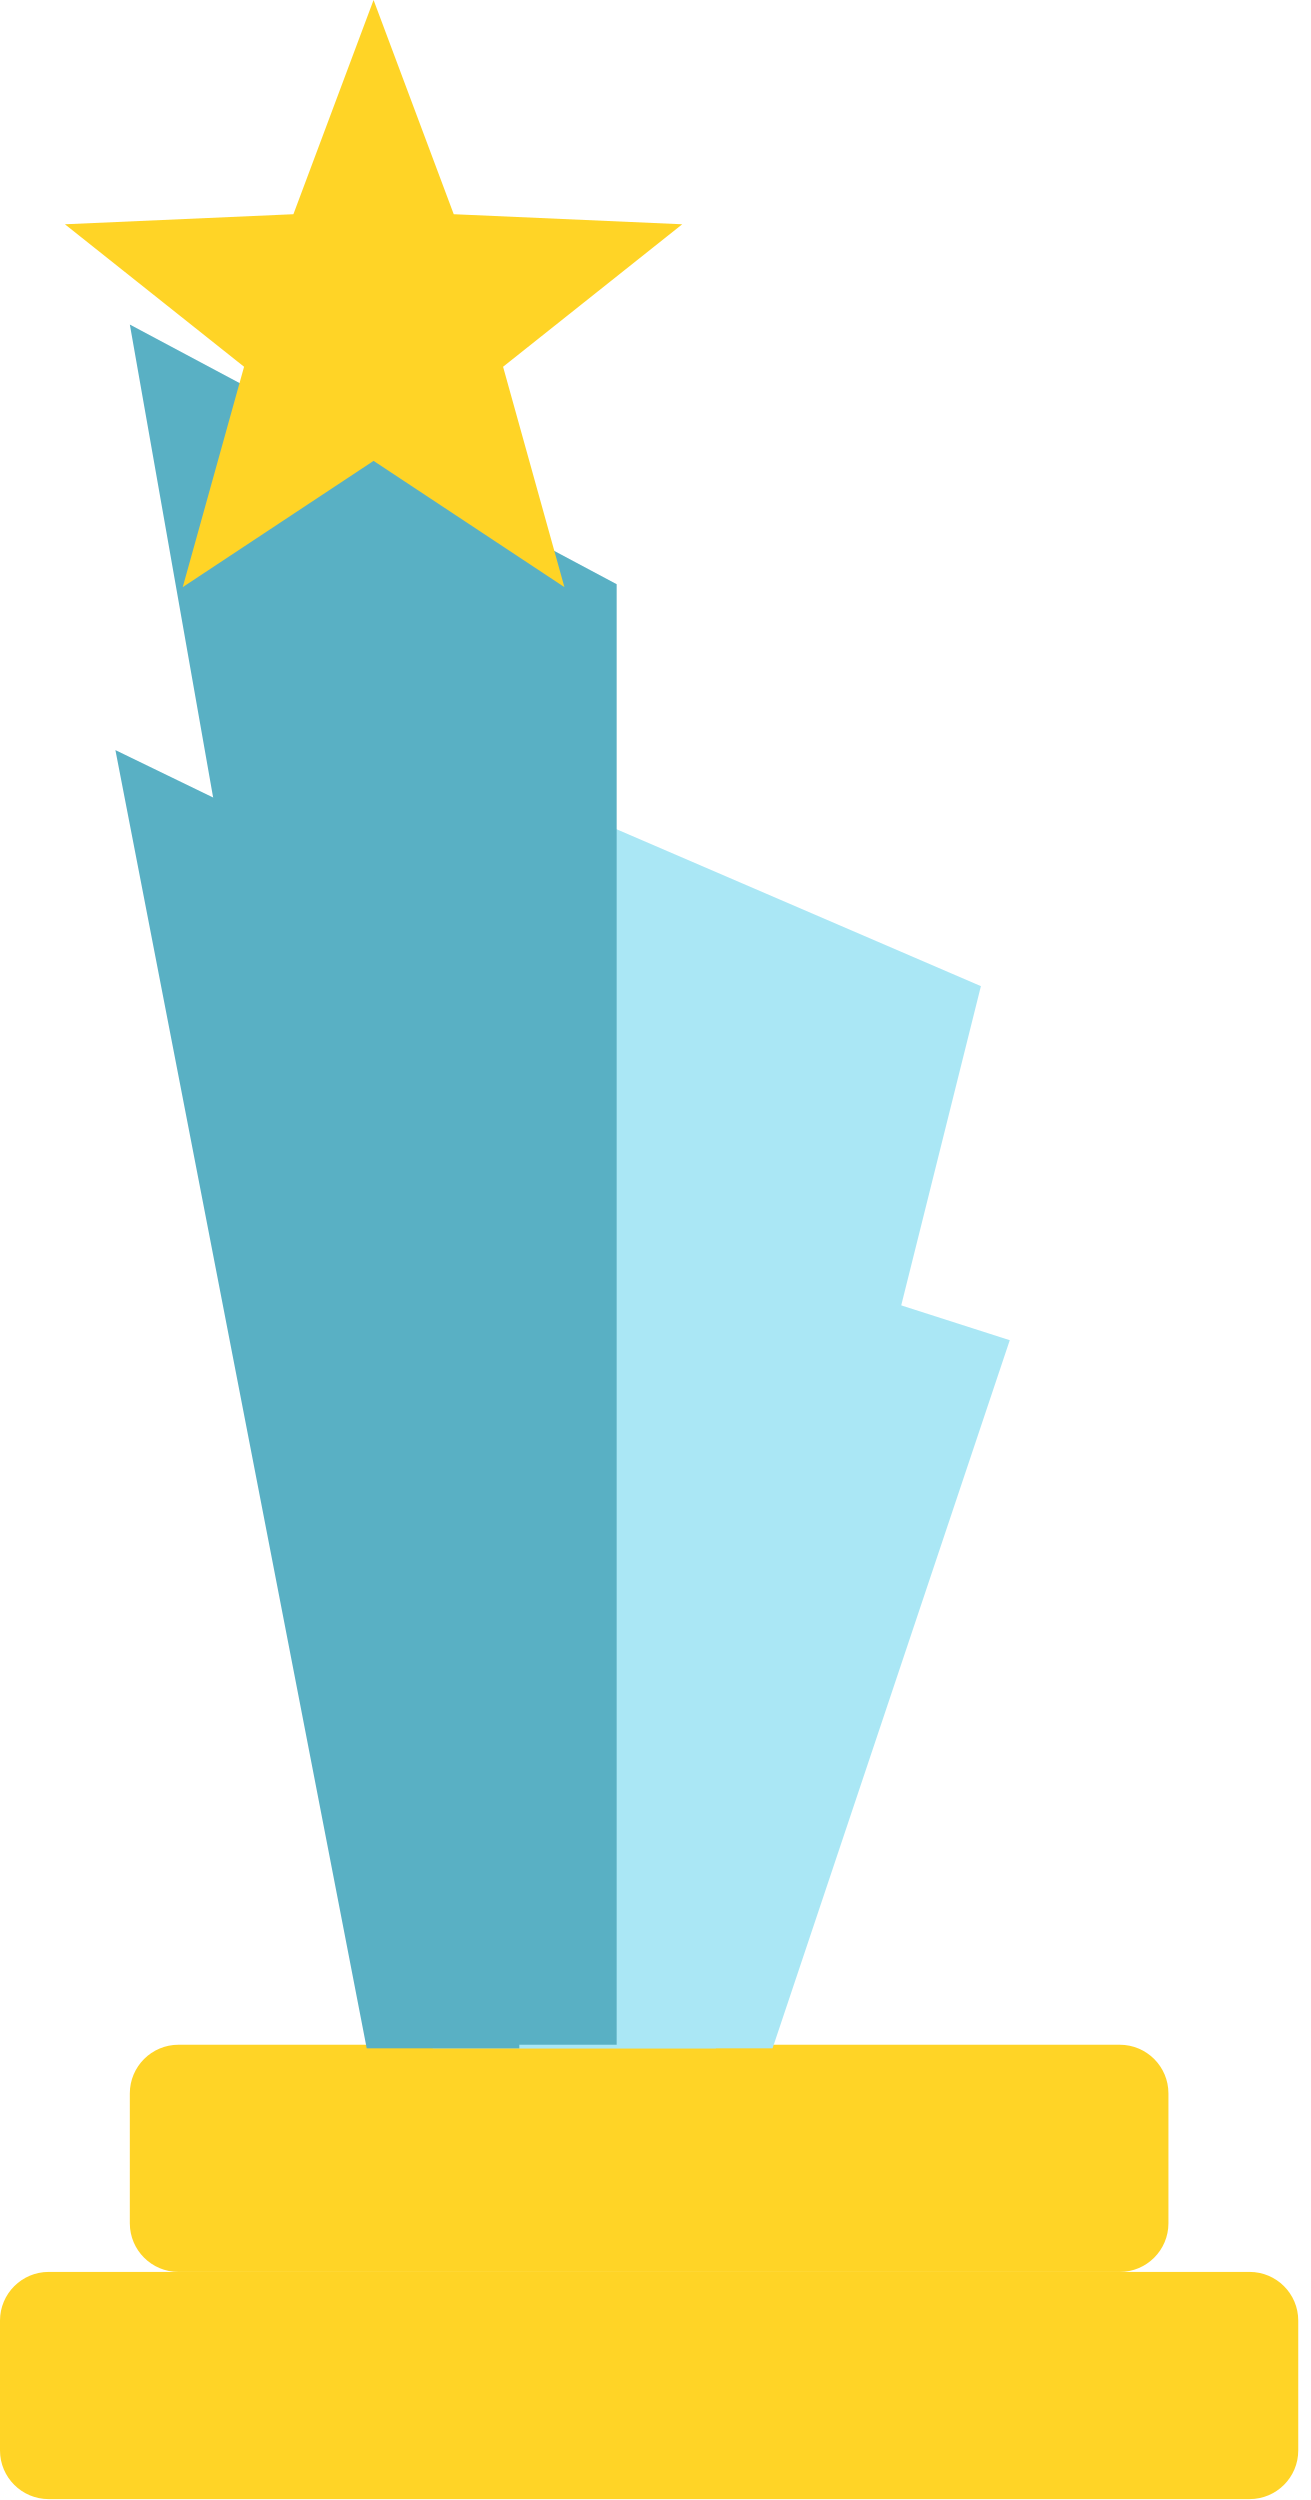
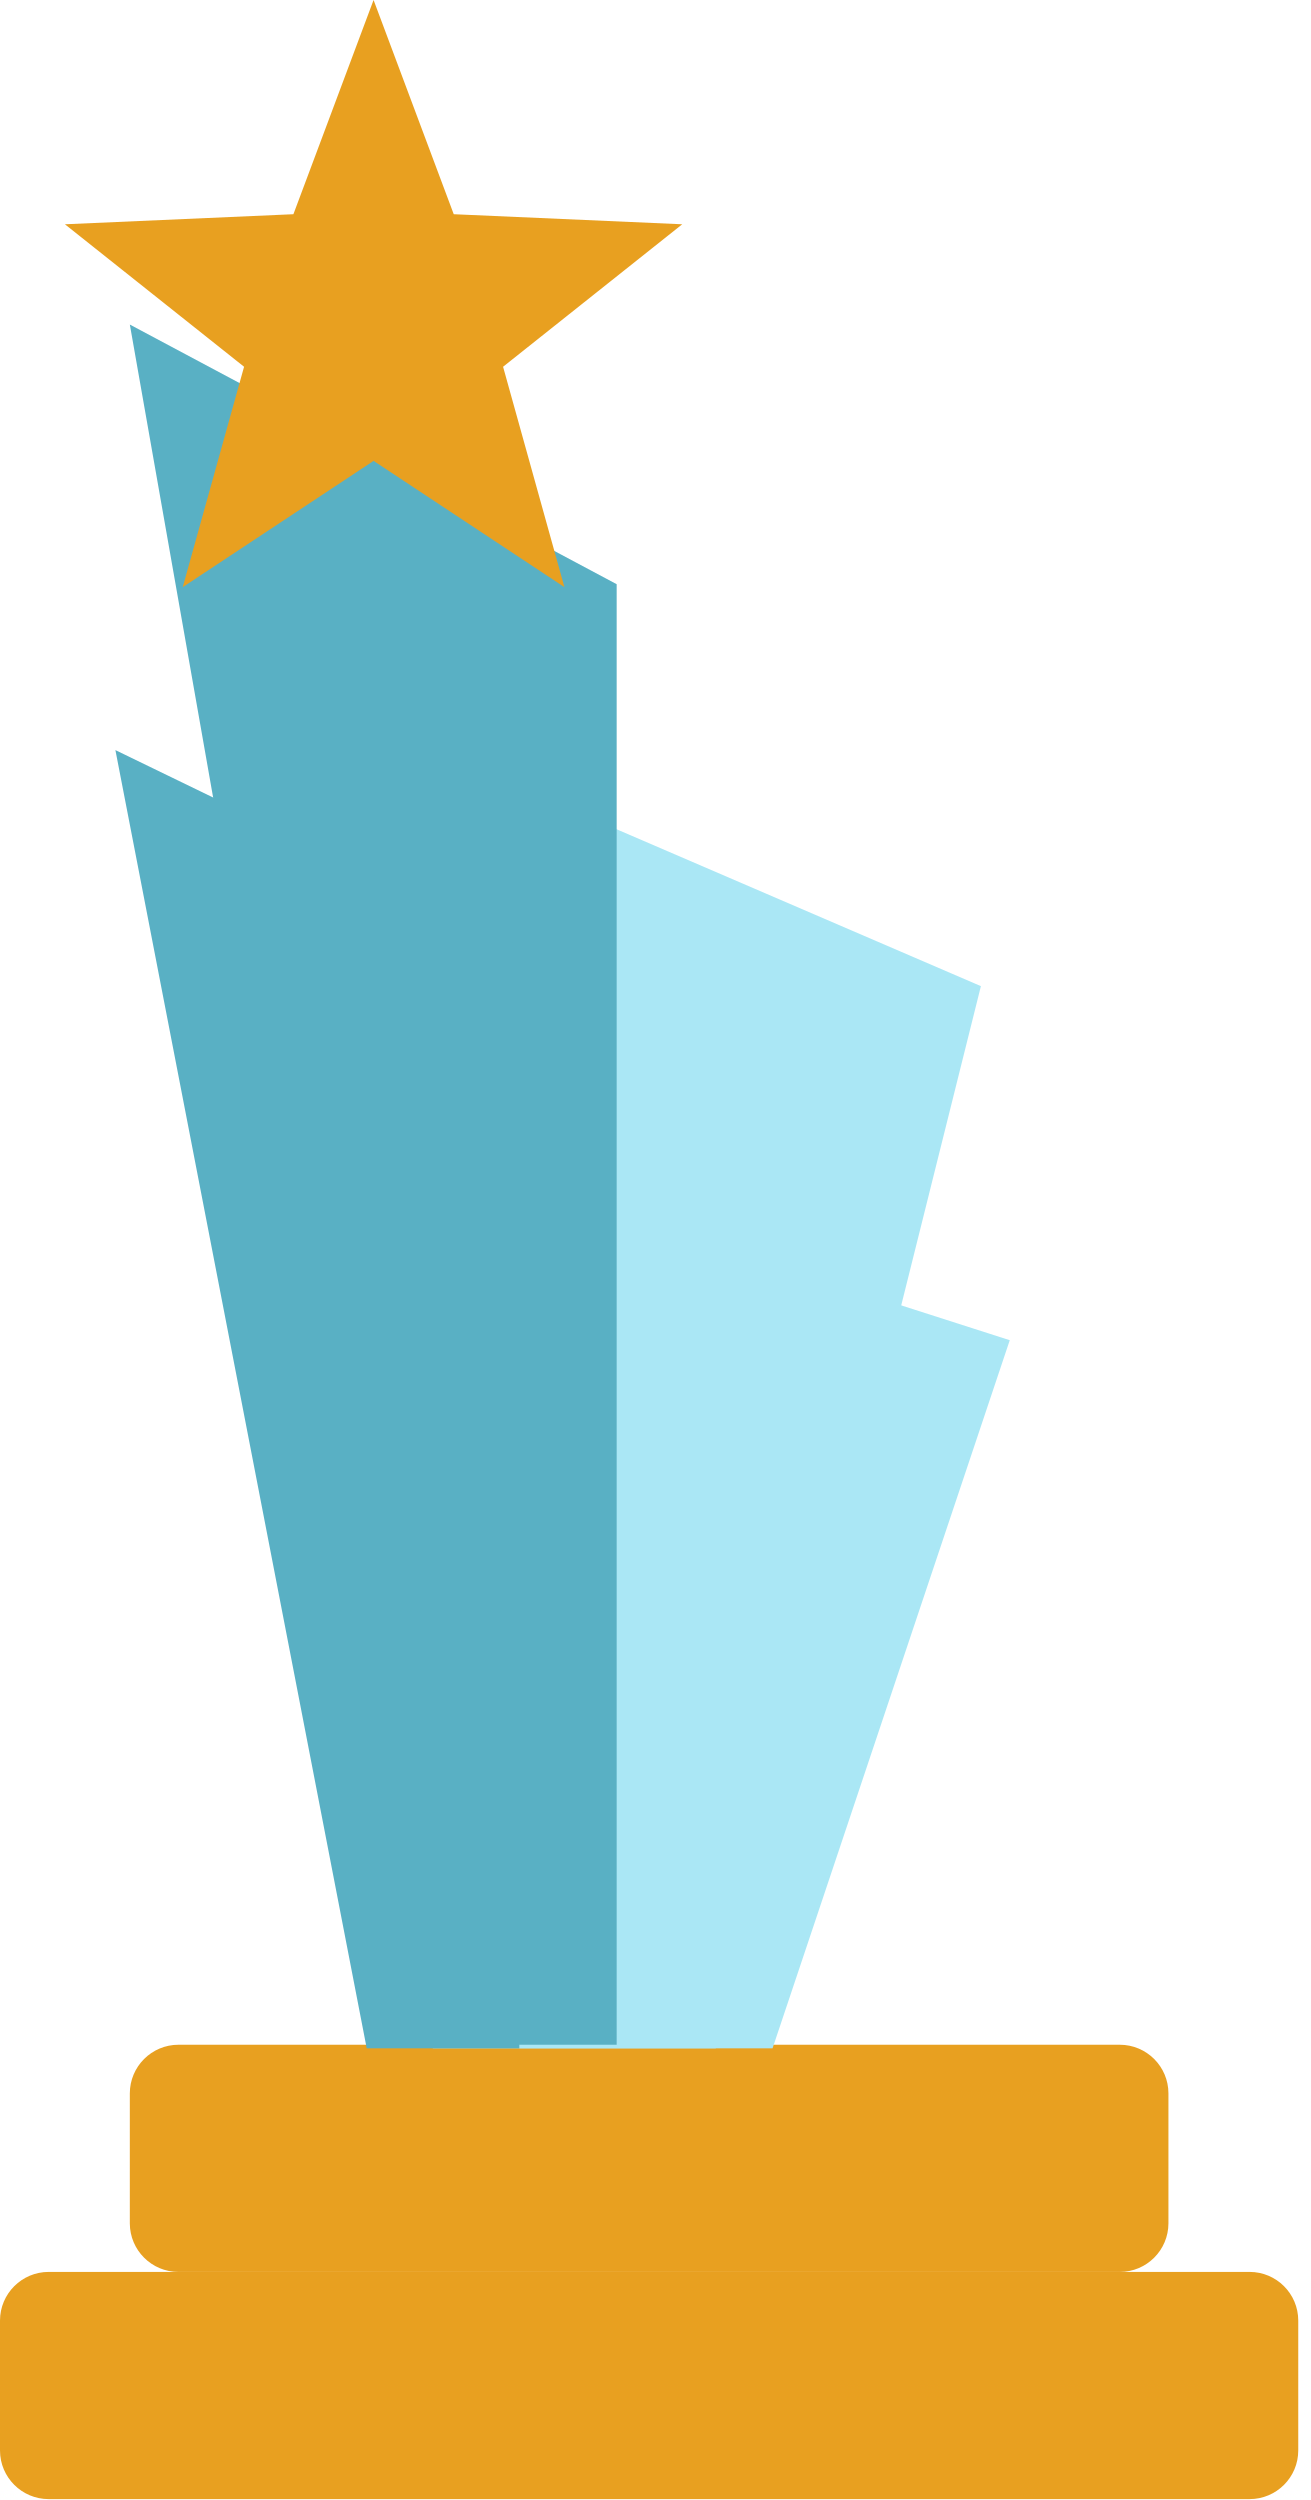
<svg xmlns="http://www.w3.org/2000/svg" width="87" height="166" viewBox="0 0 87 166" fill="none">
-   <path d="M82.971 150.855H3.233C1.447 150.855 0 152.303 0 154.088V162.709C0 164.494 1.447 165.941 3.233 165.941H82.971C84.757 165.941 86.204 164.494 86.204 162.709V154.088C86.204 152.303 84.757 150.855 82.971 150.855Z" fill="#FFD426" />
-   <path d="M74.351 135.771H11.853C10.068 135.771 8.62 137.219 8.62 139.004V147.625C8.62 149.41 10.068 150.857 11.853 150.857H74.351C76.136 150.857 77.584 149.41 77.584 147.625V139.004C77.584 137.219 76.136 135.771 74.351 135.771Z" fill="#FFD426" />
+   <path d="M82.971 150.855H3.233C1.447 150.855 0 152.303 0 154.088V162.709C0 164.494 1.447 165.941 3.233 165.941H82.971C84.757 165.941 86.204 164.494 86.204 162.709V154.088C86.204 152.303 84.757 150.855 82.971 150.855Z" fill="#E8A020" />
+   <path d="M74.351 135.771H11.853C10.068 135.771 8.62 137.219 8.62 139.004V147.625C8.62 149.41 10.068 150.857 11.853 150.857H74.351C76.136 150.857 77.584 149.41 77.584 147.625V139.004C77.584 137.219 76.136 135.771 74.351 135.771Z" fill="#E8A020" />
  <path d="M28.735 136.011V49.807L65.132 65.48L47.528 136.011H28.735Z" fill="#AAE7F5" />
  <path d="M34.482 136.01V78.541L67.048 88.99L51.297 136.01H34.482Z" fill="#AAE7F5" />
  <path d="M40.947 135.771V38.792L8.621 21.551L28.735 135.771H40.947Z" fill="#59B0C4" />
  <path d="M34.482 136.011V62.819L7.663 49.807L24.35 136.011H34.482Z" fill="#59B0C4" />
-   <path d="M24.805 0L30.128 14.224L45.3 14.892L33.404 24.353L37.477 38.986L24.805 30.602L12.133 38.986L16.206 24.353L4.31 14.892L19.482 14.224L24.805 0Z" fill="#FFD426" />
+   <path d="M24.805 0L30.128 14.224L45.3 14.892L33.404 24.353L37.477 38.986L24.805 30.602L12.133 38.986L16.206 24.353L4.31 14.892L19.482 14.224L24.805 0Z" fill="#E8A020" />
</svg>
